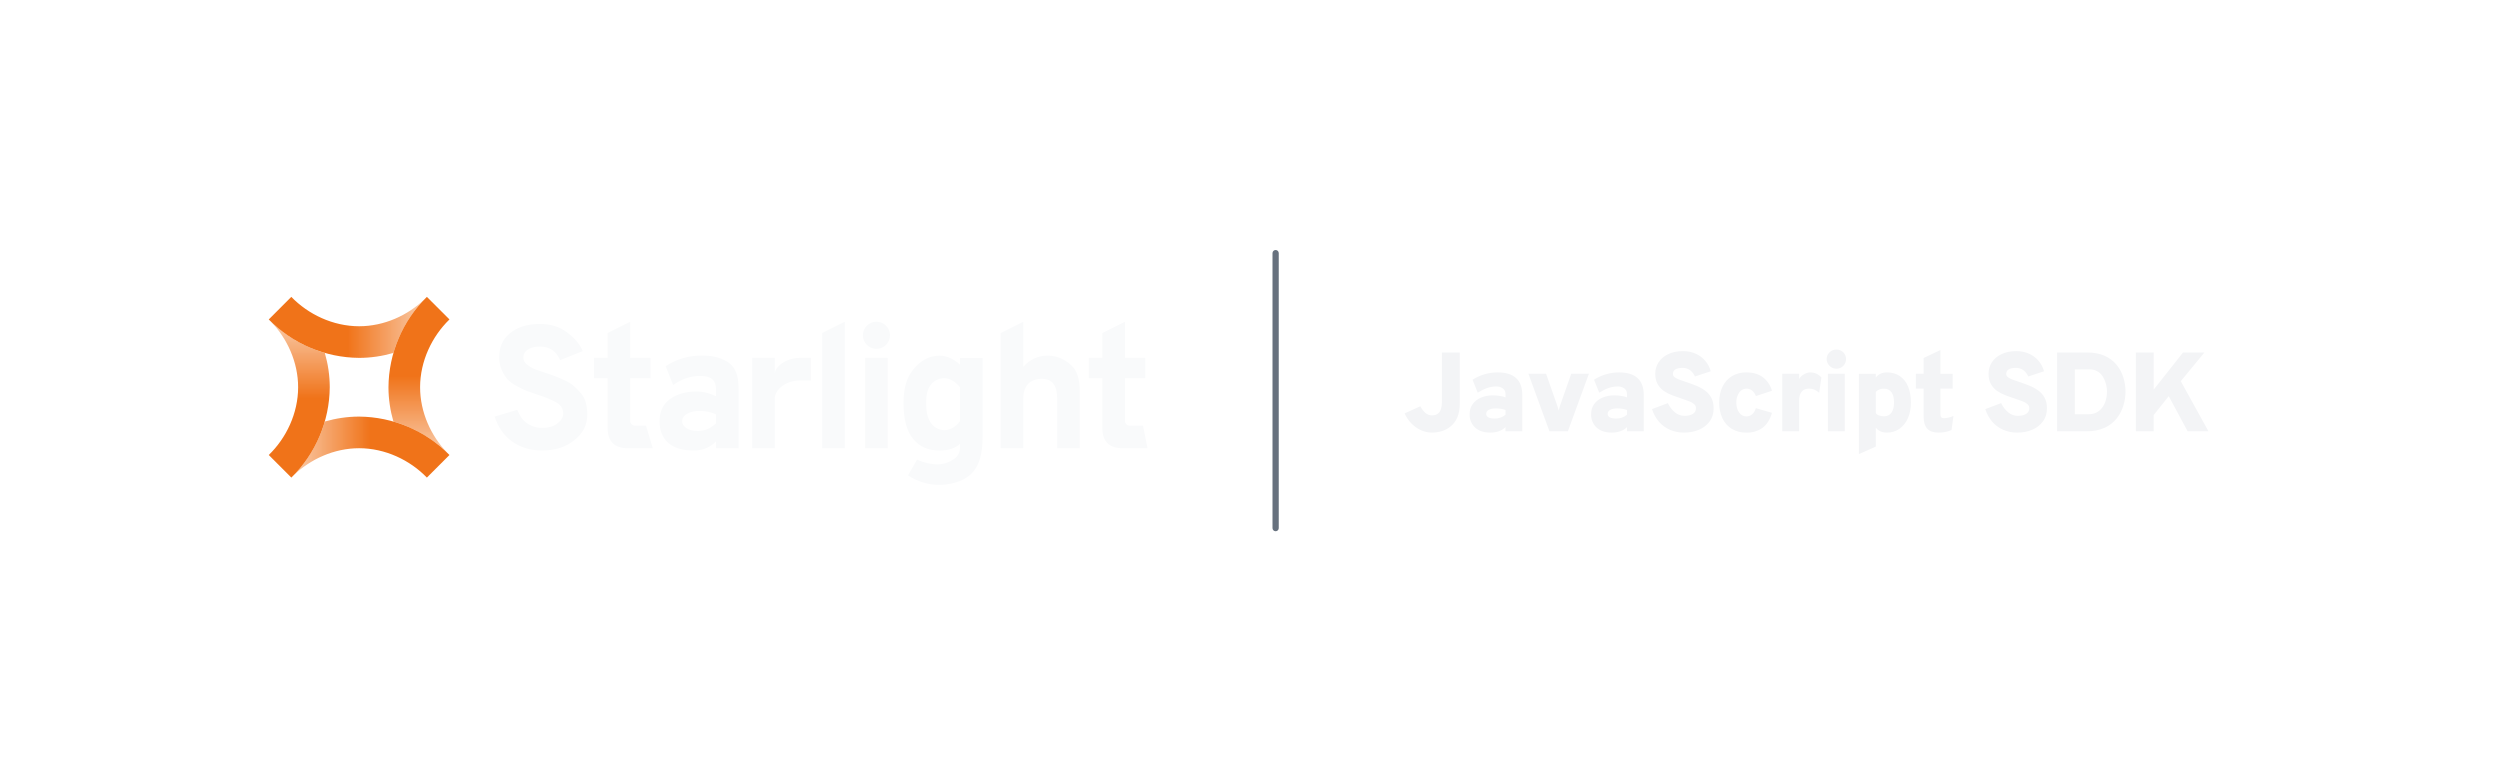
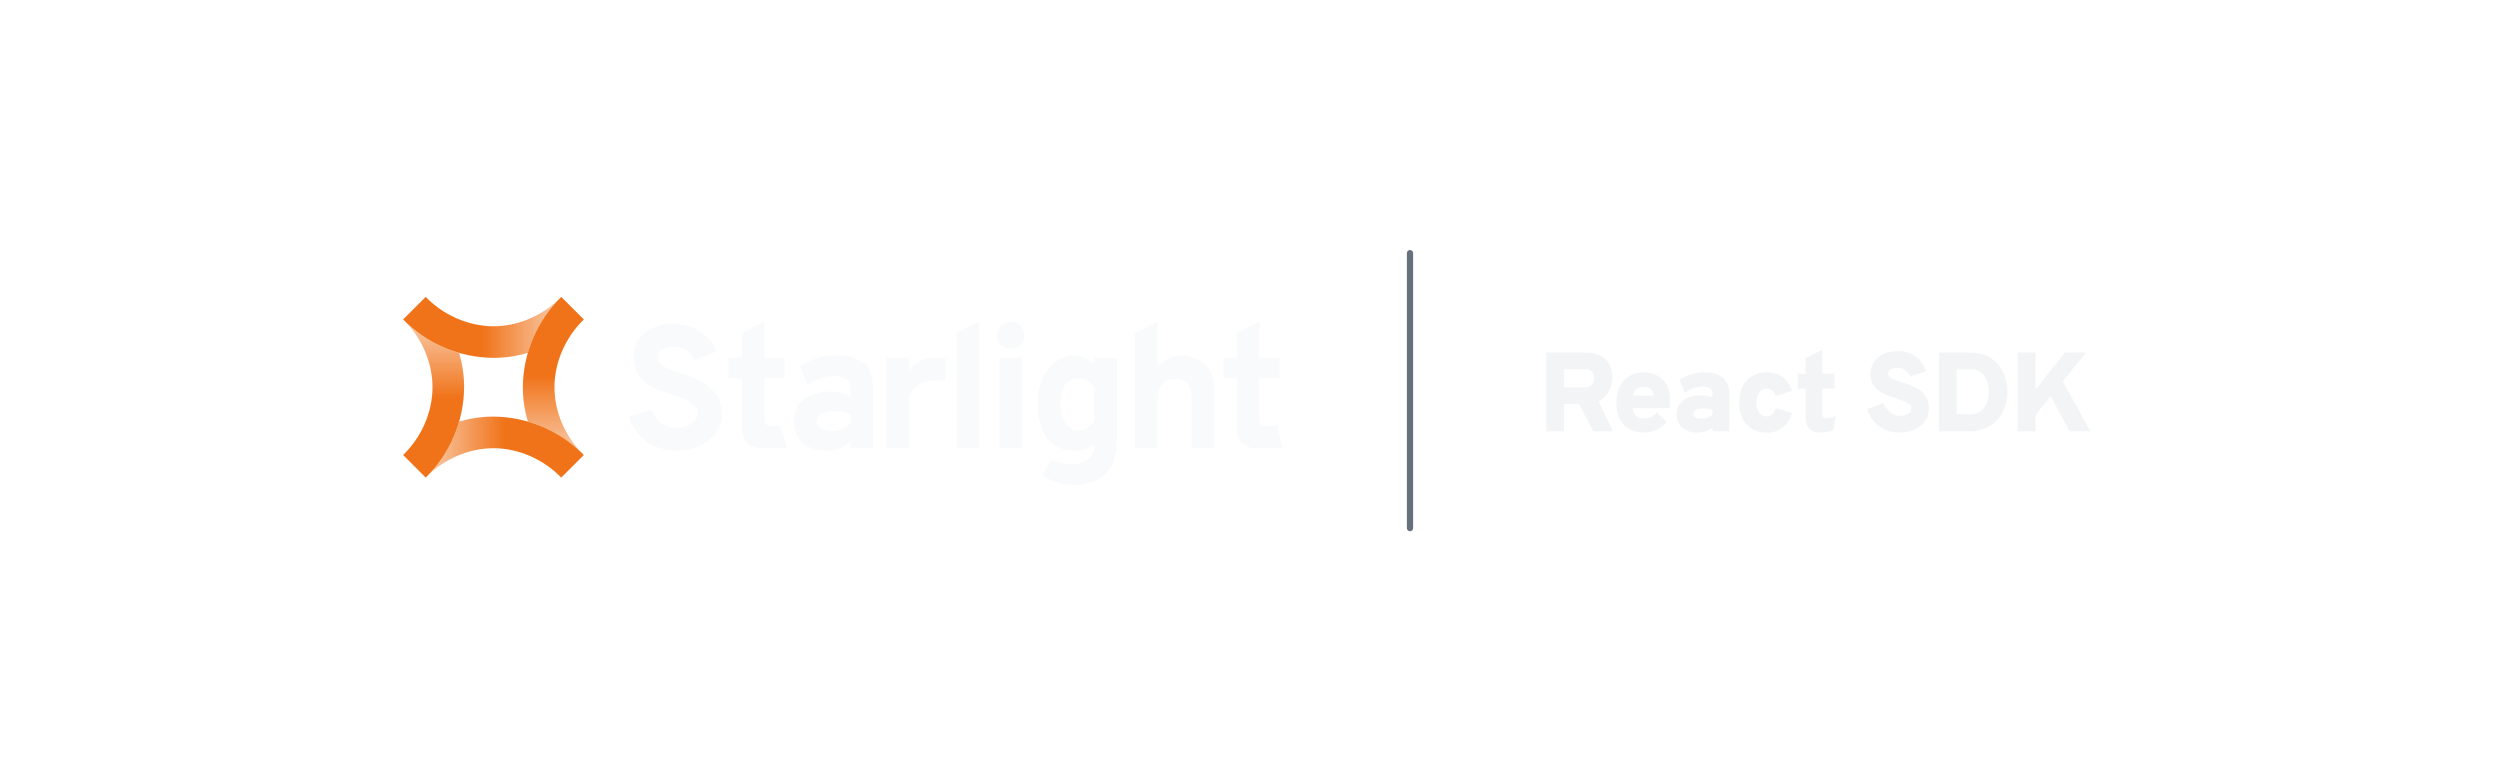
<svg xmlns="http://www.w3.org/2000/svg" fill="none" viewBox="0 0 800 250">
-   <path d="M359.25 143.43c-4.33 0-6.5-2.17-6.5-6.5v-15.9h-4.34v-6.51h4.34v-7.95l7.23-3.62v11.57h6.5v6.5h-6.5v13.74c0 .72.72 1.45 1.44 1.45h4.34l1.44 7.22h-7.95ZM320.22 143.43v-36.86l7.23-3.62v14.46a10.05 10.05 0 0 1 7.95-3.61c2.86 0 5.47 1.28 7.39 3.08 1.95 1.77 2.73 4.5 2.73 8.48v18.07h-7.23v-15.9c0-4.25-1.58-6.3-4.92-6.3-3.65 0-5.92 2.13-5.92 6.3v15.9h-7.23Z" fill="#F9FAFB" />
-   <path fill-rule="evenodd" clip-rule="evenodd" d="M304.83 147.16a4.39 4.39 0 0 0 2.38-3.73V142c-1.47 1.46-3.84 2.17-6.51 2.17-3.57 0-6.32-1.12-8.5-3.71-2.18-2.63-3.07-6.63-3.07-11.47 0-4.59.89-7.98 3.07-10.7 2.22-2.73 4.93-4.48 8.5-4.48 2.56 0 4.96 1.42 6.5 2.89v-2.17h7.23v25.3c0 5.15-1.03 8.8-2.95 11.06-1.63 2-4.4 3.54-8.61 4.12-7.1.98-12.3-2.9-12.3-2.9l2.9-5.05c.72.36 2.53 1.16 5.06 1.44a9.05 9.05 0 0 0 6.3-1.33Zm2.38-12.4c-1.13 1.54-2.85 2.9-5.06 2.9a5.38 5.38 0 0 1-4.43-2.57c-.97-1.46-1.36-3.67-1.36-6.11 0-2.6.39-4.32 1.36-5.67a5.41 5.41 0 0 1 4.42-2.29c2.03 0 3.75 1.32 5.06 2.9v10.84Z" fill="#F9FAFB" />
-   <path d="M276.84 143.43v-28.91h7.23v28.91h-7.23Z" fill="#F9FAFB" />
-   <circle cx="280.46" cy="107.29" fill="#F9FAFB" r="4.34" />
-   <path d="M263.1 143.43v-36.86l7.24-3.62v40.48h-7.23ZM240.7 143.43v-28.91h7.23v5.06c0-2.17 3.61-5.06 7.95-5.06h3.61v7.23h-3.61c-4.34 0-7.95 2.89-7.95 5.78v15.9h-7.23ZM229.13 143.43v-2.17a9.64 9.64 0 0 1-7.23 2.9c-3.12 0-5.91-.65-7.9-2.3-1.96-1.66-2.94-4-2.94-7.05 0-3.12 1.1-5.49 3.33-7.1 2.25-1.62 5.23-2.43 8.39-2.43 2.52 0 4.47.63 6.35 1.53v-2.17c0-3.05-1.6-4.34-5.06-4.34-3.16 0-5.9.98-8.67 2.9l-2.39-6.02a20.58 20.58 0 0 1 11.78-3.39c1.55 0 2.9.14 4.06.4 1.2.26 2.45.75 3.73 1.47a6.86 6.86 0 0 1 2.93 3.44c.71 1.54.85 3.85.85 6.18v18.15h-7.23Zm-5.79-5.52c2.3 0 4.06-.85 5.8-2.43v-2.89a12.92 12.92 0 0 0-5.12-1.1c-1.65 0-2.99.27-4 .84-1.02.52-1.73 1.35-1.73 2.48 0 .94.62 1.7 1.45 2.25.86.57 2.06.85 3.6.85ZM200.94 143.43c-4.34 0-6.5-2.17-6.5-6.5v-15.9h-4.34v-6.51h4.33v-7.95l7.23-3.62v11.57h6.5v6.5h-6.5v13.74c0 .72.73 1.45 1.45 1.45h3.61l2.17 7.22h-7.95ZM173.47 144.16c-3.68 0-6.88-.96-9.59-2.88-2.7-1.92-4.46-4.58-5.6-7.97l7.24-2.16c.86 1.87 1.37 2.96 2.88 4.09a8.25 8.25 0 0 0 5.07 1.69c1.96 0 3.5-.42 4.62-1.24 1.17-.83 2.13-1.82 2.13-3.36 0-.8-.19-1.49-.56-2.09a5 5 0 0 0-1.92-1.63 34.32 34.32 0 0 0-5.53-2.25 150.4 150.4 0 0 1-3.6-1.25c-.8-.3-1.84-.8-3.16-1.52a12 12 0 0 1-2.99-2.14c-.68-.76-1.3-1.73-1.86-2.94a9.88 9.88 0 0 1-.86-4c0-3.07.82-5.61 3.23-7.68 2.4-2.1 5.66-3.16 9.75-3.16 3.39 0 6.22.85 8.52 2.54 2.33 1.7 4.16 3.6 5.24 6.14l-7.23 2.9c-1.24-2.8-3.23-4.35-6.5-4.35-1.66 0-2.95.34-3.9 1.02a2.9 2.9 0 0 0-1.37 2.6c0 .78.38 1.5 1.13 2.13.75.6 1.52 1.07 2.31 1.41.79.3 2.03.74 3.72 1.3a46.14 46.14 0 0 1 5.98 2.31c1.24.57 2.2 1.15 2.87 1.75.72.6 1.45 1.33 2.2 2.2a7.13 7.13 0 0 1 1.7 2.99c.33 1.13.54 2.63.54 3.98 0 3.72-1.55 6.21-4.25 8.35-2.67 2.15-6.08 3.22-10.21 3.22Z" fill="#F9FAFB" />
-   <path d="M95.4 123.92c0 8.36-3.82 16.3-9.4 21.68l7.23 7.23a40.92 40.92 0 0 0 12.29-28.91c0-3.77-.56-7.46-1.58-10.98a41.33 41.33 0 0 1-17.23-10c5.2 5.37 8.69 12.97 8.69 20.98Z" fill="url(#a)" />
-   <path d="M134.43 123.92c0-8.37 3.82-16.3 9.4-21.7L136.6 95a40.92 40.92 0 0 0-12.29 28.92c0 3.76.56 7.45 1.58 10.97a41.32 41.32 0 0 1 17.23 10c-5.19-5.36-8.69-12.97-8.69-20.97Z" fill="url(#b)" />
-   <path d="M114.92 104.4c-8.37 0-16.3-3.82-21.7-9.4L86 102.23a40.92 40.92 0 0 0 28.92 12.29c3.76 0 7.45-.56 10.97-1.58a41.33 41.33 0 0 1 10-17.23c-5.36 5.2-12.97 8.69-20.97 8.69Z" fill="url(#c)" />
-   <path d="M114.92 143.43c8.36 0 16.3 3.82 21.68 9.4l7.23-7.23a40.92 40.92 0 0 0-28.91-12.29c-3.77 0-7.46.56-10.98 1.58a41.32 41.32 0 0 1-10 17.23c5.37-5.19 12.97-8.69 20.98-8.69Z" fill="url(#d)" />
-   <path d="M458.28 138.43c-1.8 0-3.5-.54-5.1-1.64a10.6 10.6 0 0 1-3.69-4.51l5-2.27c.51.9 1.06 1.61 1.66 2.14a3.2 3.2 0 0 0 2.13.77c.4 0 .8-.06 1.17-.18.37-.13.7-.35.99-.66.3-.31.53-.75.7-1.3.18-.56.27-1.28.27-2.14V112.8h5.72v16.24c0 1.82-.27 3.34-.8 4.55a7.5 7.5 0 0 1-2.15 2.88 8.13 8.13 0 0 1-2.86 1.51c-1.03.3-2.05.45-3.04.45Zm18.59 0c-2.03 0-3.64-.53-4.83-1.6a5.6 5.6 0 0 1-1.76-4.34c0-1.19.31-2.23.94-3.13.63-.9 1.5-1.6 2.62-2.09a9.54 9.54 0 0 1 3.93-.75c.74 0 1.47.06 2.2.18.73.1 1.33.26 1.8.46v-1.04c0-.78-.28-1.38-.82-1.8a3.47 3.47 0 0 0-2.25-.65c-.9 0-1.84.16-2.8.49-.95.32-1.96.82-3.03 1.5l-1.65-4.15a14.84 14.84 0 0 1 8-2.34c2.64 0 4.62.6 5.93 1.82 1.32 1.2 1.98 3 1.98 5.42V138h-5.37v-1.33a5.31 5.31 0 0 1-2.08 1.31 8.2 8.2 0 0 1-2.81.45Zm1.4-4.5a5.16 5.16 0 0 0 3.5-1.22v-1.51a7.4 7.4 0 0 0-1.46-.38c-.53-.09-1.08-.13-1.64-.13-.97 0-1.74.16-2.29.47-.54.3-.8.73-.8 1.3 0 .46.23.83.7 1.1.46.25 1.13.37 2 .37Zm17.55 4.07-6.73-18.4h5.65l3.53 10.05c.1.24.18.51.27.83l.23.9a32.57 32.57 0 0 1 .5-1.73l3.53-10.05h5.65l-6.73 18.4h-5.9Zm19.92.43c-2.02 0-3.63-.53-4.82-1.6a5.6 5.6 0 0 1-1.76-4.34c0-1.19.3-2.23.93-3.13.64-.9 1.51-1.6 2.63-2.09a9.54 9.54 0 0 1 3.92-.75c.75 0 1.48.06 2.2.18.73.1 1.33.26 1.8.46v-1.04c0-.78-.27-1.38-.81-1.8a3.47 3.47 0 0 0-2.25-.65c-.91 0-1.85.16-2.8.49-.96.32-1.96.82-3.03 1.5l-1.66-4.15a14.84 14.84 0 0 1 8-2.34c2.65 0 4.63.6 5.93 1.82 1.32 1.2 1.98 3 1.98 5.42V138h-5.36v-1.33a5.31 5.31 0 0 1-2.09 1.31 8.2 8.2 0 0 1-2.8.45Zm1.4-4.5a5.16 5.16 0 0 0 3.5-1.22v-1.51a7.4 7.4 0 0 0-1.46-.38c-.53-.09-1.07-.13-1.64-.13-.97 0-1.73.16-2.28.47-.54.3-.81.73-.81 1.3 0 .46.23.83.7 1.1.47.25 1.13.37 2 .37Zm21.72 4.5a11 11 0 0 1-4.5-.9 10.1 10.1 0 0 1-3.5-2.57 11.72 11.72 0 0 1-2.22-4.05l5.07-1.91a8.47 8.47 0 0 0 2.24 2.93 4.72 4.72 0 0 0 3.05 1.14c1.12 0 2.01-.2 2.69-.61a2.03 2.03 0 0 0 1.02-1.84c0-.53-.2-.97-.6-1.31a5.07 5.07 0 0 0-1.63-.92c-.7-.28-1.51-.57-2.45-.87-.94-.3-1.91-.65-2.9-1.02-.98-.37-1.88-.84-2.71-1.4a6.7 6.7 0 0 1-1.98-2.2c-.5-.89-.76-2-.76-3.33 0-1.31.35-2.51 1.05-3.6.7-1.1 1.7-1.96 3.02-2.61 1.33-.66 2.94-1 4.82-1 1.56 0 2.95.3 4.16.87a8.55 8.55 0 0 1 4.7 5.58l-5.04 1.66a5.44 5.44 0 0 0-1.48-1.95 3.9 3.9 0 0 0-2.63-.79c-.94 0-1.67.17-2.2.5-.5.33-.75.81-.75 1.45 0 .38.18.72.52 1 .35.28.84.54 1.46.78.63.24 1.36.5 2.2.77 1.07.35 2.12.73 3.17 1.15 1.05.42 2 .94 2.86 1.55a6.75 6.75 0 0 1 2.05 2.3c.52.93.77 2.07.77 3.43 0 1.64-.42 3.04-1.27 4.2a8 8 0 0 1-3.42 2.65c-1.43.62-3.03.92-4.8.92Zm19.96 0a8.77 8.77 0 0 1-4.6-1.17 7.8 7.8 0 0 1-3.01-3.33 11.47 11.47 0 0 1-1.07-5.11c0-1.96.36-3.65 1.07-5.1a8 8 0 0 1 3.02-3.36 8.69 8.69 0 0 1 4.6-1.19c2.1 0 3.84.5 5.21 1.48a8.2 8.2 0 0 1 2.99 4.39l-5.15 1.7a3.96 3.96 0 0 0-1.2-1.75 2.83 2.83 0 0 0-4.14.63 5.3 5.3 0 0 0-.92 3.2c0 1.3.3 2.36.9 3.19.6.82 1.37 1.24 2.3 1.24a2.8 2.8 0 0 0 1.85-.65c.52-.44.92-1.1 1.21-1.98l5.15 1.48c-.61 2.12-1.6 3.71-2.97 4.77a8.39 8.39 0 0 1-5.24 1.56Zm11.5-.43v-18.4h5.4v1.7c.28-.57.77-1.06 1.48-1.48.7-.43 1.4-.65 2.05-.65 1.43 0 2.63.54 3.6 1.62l-.72 4.9a5.27 5.27 0 0 0-1.58-1.03c-.5-.2-1.04-.3-1.66-.3-.68 0-1.26.14-1.73.43-.46.29-.82.71-1.07 1.28a5.29 5.29 0 0 0-.37 2.07V138h-5.4Zm14.61 0v-18.4h5.4V138h-5.4Zm2.7-20.02c-.84 0-1.57-.3-2.18-.91a2.98 2.98 0 0 1-.92-2.18c0-.83.3-1.54.9-2.13.6-.6 1.34-.9 2.2-.9a3 3 0 0 1 3.1 3.03c0 .86-.3 1.6-.9 2.2-.6.6-1.34.9-2.2.9Zm7.23 27.33v-25.7h5.4v1.22c.8-1.1 2-1.66 3.6-1.66 1.58 0 2.94.4 4.08 1.17a7.32 7.32 0 0 1 2.63 3.31c.61 1.44.92 3.17.92 5.17 0 1.9-.33 3.58-.97 5.02a8.06 8.06 0 0 1-2.72 3.39 6.84 6.84 0 0 1-4.01 1.2c-.77 0-1.46-.14-2.06-.41a3.8 3.8 0 0 1-1.47-1.17v6.05l-5.4 2.4Zm8.06-12.1c1 0 1.79-.38 2.34-1.15.55-.78.83-1.86.83-3.24 0-1.44-.27-2.54-.81-3.3a2.72 2.72 0 0 0-2.36-1.13 3.3 3.3 0 0 0-2.66 1v6.74c.1.3.41.56.91.78.52.2 1.1.3 1.75.3Zm17.36 5.22c-1.6 0-2.79-.42-3.57-1.26-.76-.84-1.15-2.11-1.15-3.81v-9h-2.48v-4.76h2.48v-5.04l5.37-2.55v7.6h3.92v4.75h-3.92v8.35c0 .36.09.63.27.83.19.19.48.28.86.28a7.7 7.7 0 0 0 3.04-.72l-.61 4.5c-.58.27-1.21.47-1.9.62-.7.14-1.46.21-2.31.21Zm25.24 0a11 11 0 0 1-4.5-.9 10.1 10.1 0 0 1-3.5-2.57 11.72 11.72 0 0 1-2.23-4.05l5.08-1.91a8.47 8.47 0 0 0 2.23 2.93 4.72 4.72 0 0 0 3.06 1.14c1.12 0 2.01-.2 2.68-.61a2.03 2.03 0 0 0 1.03-1.84c0-.53-.2-.97-.6-1.31a5.07 5.07 0 0 0-1.63-.92c-.7-.28-1.51-.57-2.45-.87-.95-.3-1.91-.65-2.9-1.02-.98-.37-1.89-.84-2.72-1.4a6.7 6.7 0 0 1-1.98-2.2c-.5-.89-.75-2-.75-3.33 0-1.31.35-2.51 1.04-3.6.7-1.1 1.7-1.96 3.03-2.61 1.33-.66 2.94-1 4.82-1 1.56 0 2.95.3 4.16.87a8.55 8.55 0 0 1 4.7 5.58l-5.04 1.66a5.44 5.44 0 0 0-1.48-1.95 3.9 3.9 0 0 0-2.63-.79c-.95 0-1.68.17-2.2.5-.5.33-.75.81-.75 1.45 0 .38.17.72.52 1s.84.54 1.46.78 1.36.5 2.2.77c1.06.35 2.12.73 3.16 1.15 1.06.42 2.01.94 2.87 1.55a6.75 6.75 0 0 1 2.05 2.3c.51.93.77 2.07.77 3.43 0 1.64-.42 3.04-1.28 4.2a8 8 0 0 1-3.42 2.65c-1.42.62-3.03.92-4.8.92Zm12.74-.43v-25.2h9.58c2.2 0 4.1.35 5.65 1.06a10.3 10.3 0 0 1 3.82 2.88c.98 1.2 1.7 2.55 2.16 4.05a15.07 15.07 0 0 1 .02 8.96 12.16 12.16 0 0 1-2.11 4.1 10.45 10.45 0 0 1-3.84 3.02 13.52 13.52 0 0 1-5.84 1.13h-9.44Zm5.7-5.44h4.27c1.1 0 2.02-.2 2.78-.63a5.3 5.3 0 0 0 1.85-1.7c.48-.71.83-1.49 1.04-2.33a9.52 9.52 0 0 0-1-7.4 4.85 4.85 0 0 0-4.27-2.3h-4.68v14.36Zm19.52 5.44v-25.2h5.7v11.88l9.39-11.88h6.84l-7.56 9.18L706.7 138h-6.66L694 126.77l-4.83 6.05V138h-5.69Z" fill="#F3F4F6" />
-   <rect x="407.2" y="80" width="2" height="90" rx="1" fill="#67717E" />
+   <path d="M402.25 143.43c-4.33 0-6.5-2.17-6.5-6.5v-15.9h-4.34v-6.51h4.34v-7.95l7.23-3.62v11.57h6.5v6.5h-6.5v13.74c0 .72.72 1.45 1.44 1.45h4.34l1.44 7.22h-7.95ZM363.22 143.43v-36.86l7.23-3.62v14.46a10.05 10.05 0 0 1 7.95-3.61c2.86 0 5.47 1.28 7.39 3.08 1.95 1.77 2.73 4.5 2.73 8.48v18.07h-7.23v-15.9c0-4.25-1.58-6.3-4.92-6.3-3.65 0-5.92 2.13-5.92 6.3v15.9h-7.23Z" fill="#F9FAFB" />
+   <path fill-rule="evenodd" clip-rule="evenodd" d="M347.83 147.16a4.39 4.39 0 0 0 2.38-3.73V142c-1.47 1.46-3.84 2.17-6.51 2.17-3.57 0-6.32-1.12-8.5-3.71-2.18-2.63-3.07-6.63-3.07-11.47 0-4.59.89-7.98 3.07-10.7 2.22-2.73 4.93-4.48 8.5-4.48 2.56 0 4.96 1.42 6.5 2.89v-2.17h7.23v25.3c0 5.15-1.03 8.8-2.95 11.06-1.63 2-4.4 3.54-8.61 4.12-7.1.98-12.3-2.9-12.3-2.9l2.9-5.05c.72.36 2.53 1.16 5.06 1.44a9.05 9.05 0 0 0 6.3-1.33Zm2.38-12.4c-1.13 1.54-2.85 2.9-5.06 2.9a5.38 5.38 0 0 1-4.43-2.57c-.97-1.46-1.36-3.67-1.36-6.11 0-2.6.39-4.32 1.36-5.67a5.41 5.41 0 0 1 4.42-2.29c2.03 0 3.75 1.32 5.06 2.9v10.84Z" fill="#F9FAFB" />
+   <path d="M319.84 143.43v-28.91h7.23v28.91h-7.23Z" fill="#F9FAFB" />
+   <circle cx="323.46" cy="107.29" fill="#F9FAFB" r="4.34" />
+   <path d="M306.1 143.43v-36.86l7.24-3.62v40.48h-7.23ZM283.7 143.43v-28.91h7.23v5.06c0-2.17 3.61-5.06 7.95-5.06h3.61v7.23h-3.61c-4.34 0-7.95 2.89-7.95 5.78v15.9h-7.23ZM272.13 143.43v-2.17a9.64 9.64 0 0 1-7.23 2.9c-3.12 0-5.91-.65-7.9-2.3-1.96-1.66-2.94-4-2.94-7.05 0-3.12 1.1-5.49 3.33-7.1 2.25-1.62 5.23-2.43 8.39-2.43 2.52 0 4.47.63 6.35 1.53v-2.17c0-3.05-1.6-4.34-5.06-4.34-3.15 0-5.9.98-8.67 2.9l-2.39-6.02a20.58 20.58 0 0 1 11.79-3.39c1.54 0 2.89.14 4.06.4 1.2.26 2.44.75 3.72 1.47a6.86 6.86 0 0 1 2.93 3.44c.71 1.54.85 3.85.85 6.18v18.15h-7.23Zm-5.79-5.52c2.3 0 4.06-.85 5.8-2.43v-2.89a12.92 12.92 0 0 0-5.12-1.1c-1.65 0-2.99.27-4 .84-1.02.52-1.73 1.35-1.73 2.48 0 .94.62 1.7 1.44 2.25.87.57 2.07.85 3.61.85ZM243.94 143.43c-4.34 0-6.5-2.17-6.5-6.5v-15.9h-4.34v-6.51h4.33v-7.95l7.23-3.62v11.57h6.5v6.5h-6.5v13.74c0 .72.73 1.45 1.45 1.45h3.61l2.17 7.22h-7.95ZM216.47 144.16c-3.68 0-6.88-.96-9.59-2.88-2.7-1.92-4.46-4.58-5.6-7.97l7.24-2.16c.86 1.87 1.37 2.96 2.88 4.09a8.25 8.25 0 0 0 5.07 1.69c1.96 0 3.5-.42 4.62-1.24 1.17-.83 2.13-1.82 2.13-3.36 0-.8-.19-1.49-.56-2.09a5 5 0 0 0-1.92-1.63 34.32 34.32 0 0 0-5.53-2.25 150.4 150.4 0 0 1-3.6-1.25c-.8-.3-1.84-.8-3.16-1.52a12 12 0 0 1-2.99-2.14c-.68-.76-1.3-1.73-1.86-2.94a9.88 9.88 0 0 1-.86-4c0-3.07.82-5.61 3.23-7.68 2.4-2.1 5.66-3.16 9.75-3.16 3.39 0 6.22.85 8.52 2.54 2.33 1.7 4.16 3.6 5.24 6.14l-7.23 2.9c-1.24-2.8-3.23-4.35-6.5-4.35-1.66 0-2.95.34-3.9 1.02a2.9 2.9 0 0 0-1.37 2.6c0 .78.38 1.5 1.13 2.13.75.6 1.52 1.07 2.31 1.41.79.3 2.03.74 3.72 1.3a46.14 46.14 0 0 1 5.98 2.31c1.24.57 2.2 1.15 2.87 1.75.72.6 1.45 1.33 2.2 2.2a7.13 7.13 0 0 1 1.7 2.99c.33 1.13.54 2.63.54 3.98 0 3.72-1.55 6.21-4.25 8.35-2.67 2.15-6.08 3.22-10.21 3.22Z" fill="#F9FAFB" />
+   <path d="M138.4 123.92c0 8.36-3.82 16.3-9.4 21.68l7.23 7.23a40.92 40.92 0 0 0 12.29-28.91c0-3.77-.56-7.46-1.58-10.98a41.34 41.34 0 0 1-17.23-10c5.2 5.37 8.69 12.97 8.69 20.98Z" fill="url(#a)" />
+   <path d="M177.43 123.92c0-8.37 3.82-16.3 9.4-21.7L179.6 95a40.92 40.92 0 0 0-12.29 28.92c0 3.76.56 7.45 1.58 10.97a41.32 41.32 0 0 1 17.23 10c-5.19-5.36-8.69-12.97-8.69-20.97Z" fill="url(#b)" />
+   <path d="M157.92 104.4c-8.37 0-16.3-3.82-21.7-9.4l-7.22 7.23a40.92 40.92 0 0 0 28.92 12.29c3.76 0 7.45-.56 10.97-1.58a41.33 41.33 0 0 1 10-17.23c-5.36 5.2-12.97 8.69-20.97 8.69Z" fill="url(#c)" />
+   <path d="M157.92 143.43c8.36 0 16.3 3.82 21.68 9.4l7.23-7.23a40.92 40.92 0 0 0-28.91-12.29c-3.77 0-7.46.56-10.98 1.58a41.32 41.32 0 0 1-10 17.23c5.37-5.19 12.97-8.69 20.98-8.69Z" fill="url(#d)" />
+   <path d="M494.83 138v-25.2h12.5c2.14 0 3.85.38 5.1 1.13a6.36 6.36 0 0 1 2.7 3c.56 1.24.84 2.6.84 4.08a8.93 8.93 0 0 1-2.05 5.54 6.47 6.47 0 0 1-2.42 1.84l4.68 9.61h-6.37l-4.5-8.71h-4.79V138h-5.69Zm5.7-14.08h6.87c.67 0 1.2-.13 1.58-.4.4-.27.67-.63.83-1.07a4.04 4.04 0 0 0 .02-2.81 2.17 2.17 0 0 0-.83-1.06 2.7 2.7 0 0 0-1.6-.42h-6.88v5.76Zm25.51 14.51c-1.82 0-3.4-.38-4.71-1.15a7.65 7.65 0 0 1-3.03-3.31 11.82 11.82 0 0 1-1.04-5.19c0-1.95.35-3.65 1.06-5.09a7.88 7.88 0 0 1 3.04-3.33 8.92 8.92 0 0 1 4.68-1.19c1.56 0 2.97.32 4.21.96a6.91 6.91 0 0 1 3 2.88 9.62 9.62 0 0 1 1.1 4.87l-.01 1.26c-.01.5-.06.99-.13 1.48h-11.7c0 .66.15 1.24.44 1.73.28.48.7.85 1.22 1.11.53.27 1.15.4 1.87.4.94 0 1.72-.15 2.34-.45.64-.3 1.25-.8 1.84-1.5l3.1 3.1a9.99 9.99 0 0 1-3.09 2.5 9.04 9.04 0 0 1-4.19.92Zm-3.45-11.84h6.62a3.92 3.92 0 0 0-.56-1.59 2.52 2.52 0 0 0-1.1-.93c-.45-.22-1-.33-1.65-.33-.88 0-1.62.26-2.22.76-.6.5-.96 1.2-1.1 2.09Zm20.53 11.84c-2.03 0-3.63-.53-4.82-1.6a5.6 5.6 0 0 1-1.77-4.34c0-1.19.32-2.23.94-3.13.63-.9 1.51-1.6 2.63-2.09a9.54 9.54 0 0 1 3.92-.75c.75 0 1.48.06 2.2.18.73.1 1.33.26 1.8.46v-1.04c0-.78-.27-1.38-.81-1.8a3.47 3.47 0 0 0-2.25-.65c-.92 0-1.85.16-2.81.49-.95.32-1.96.82-3.02 1.5l-1.66-4.15a14.84 14.84 0 0 1 8-2.34c2.64 0 4.62.6 5.93 1.82 1.32 1.2 1.98 3 1.98 5.42V138h-5.36v-1.33a5.31 5.31 0 0 1-2.1 1.31 8.2 8.2 0 0 1-2.8.45Zm1.4-4.5a5.16 5.16 0 0 0 3.5-1.22v-1.51a7.4 7.4 0 0 0-1.46-.38c-.53-.09-1.07-.13-1.64-.13-.97 0-1.73.16-2.28.47-.54.3-.81.73-.81 1.3 0 .46.23.83.7 1.1.47.25 1.13.37 2 .37Zm20.71 4.5a8.77 8.77 0 0 1-4.6-1.17 7.8 7.8 0 0 1-3.01-3.33 11.47 11.47 0 0 1-1.07-5.11c0-1.96.36-3.65 1.07-5.1a8 8 0 0 1 3.02-3.36 8.69 8.69 0 0 1 4.6-1.19c2.1 0 3.84.5 5.21 1.48a8.2 8.2 0 0 1 2.99 4.39l-5.15 1.7a3.96 3.96 0 0 0-1.2-1.75 2.83 2.83 0 0 0-4.14.63 5.3 5.3 0 0 0-.92 3.2c0 1.3.3 2.36.9 3.19.6.82 1.37 1.24 2.3 1.24a2.8 2.8 0 0 0 1.86-.65c.51-.44.91-1.1 1.2-1.98l5.15 1.48c-.61 2.12-1.6 3.71-2.97 4.77a8.39 8.39 0 0 1-5.24 1.56Zm17.26 0c-1.6 0-2.78-.42-3.57-1.26-.76-.84-1.15-2.11-1.15-3.81v-9h-2.48v-4.76h2.48v-5.04l5.37-2.55v7.6h3.92v4.75h-3.92v8.35c0 .36.09.63.27.83.19.19.48.28.86.28a7.7 7.7 0 0 0 3.04-.72l-.6 4.5c-.59.27-1.22.47-1.92.62-.68.14-1.45.21-2.3.21Zm25.24 0a11 11 0 0 1-4.5-.9 10.1 10.1 0 0 1-3.5-2.57 11.72 11.72 0 0 1-2.23-4.05l5.08-1.91a8.47 8.47 0 0 0 2.23 2.93 4.72 4.72 0 0 0 3.06 1.14c1.12 0 2.01-.2 2.68-.61a2.03 2.03 0 0 0 1.03-1.84c0-.53-.2-.97-.6-1.31a5.07 5.07 0 0 0-1.63-.92c-.7-.28-1.51-.57-2.45-.87-.95-.3-1.91-.65-2.9-1.02-.98-.37-1.89-.84-2.72-1.4a6.7 6.7 0 0 1-1.98-2.2c-.5-.89-.75-2-.75-3.33 0-1.31.35-2.51 1.04-3.6.7-1.1 1.7-1.96 3.03-2.61 1.33-.66 2.94-1 4.82-1 1.56 0 2.95.3 4.16.87a8.55 8.55 0 0 1 4.7 5.58l-5.04 1.66a5.44 5.44 0 0 0-1.48-1.95 3.9 3.9 0 0 0-2.63-.79c-.94 0-1.68.17-2.2.5-.5.33-.75.81-.75 1.45 0 .38.17.72.52 1s.84.54 1.46.78c.63.24 1.36.5 2.2.77 1.07.35 2.12.73 3.16 1.15 1.06.42 2.01.94 2.87 1.55a6.75 6.75 0 0 1 2.05 2.3c.51.93.77 2.07.77 3.43 0 1.64-.42 3.04-1.27 4.2a8 8 0 0 1-3.43 2.65c-1.42.62-3.02.92-4.8.92Zm12.74-.43v-25.2h9.58c2.2 0 4.1.35 5.65 1.06a10.3 10.3 0 0 1 3.82 2.88c.98 1.2 1.7 2.55 2.16 4.05a15.07 15.07 0 0 1 .02 8.96 12.16 12.16 0 0 1-2.11 4.1 10.45 10.45 0 0 1-3.83 3.02 13.52 13.52 0 0 1-5.85 1.13h-9.44Zm5.7-5.44h4.28c1.09 0 2.01-.2 2.77-.63a5.3 5.3 0 0 0 1.85-1.7c.48-.71.83-1.49 1.05-2.33a9.52 9.52 0 0 0-1.01-7.4 4.85 4.85 0 0 0-4.27-2.3h-4.68v14.36ZM645.7 138v-25.2h5.68v11.88l9.4-11.88h6.84l-7.56 9.18 8.86 16.02h-6.66l-6.05-11.23-4.83 6.05V138h-5.68Z" fill="#F3F4F6" />
+   <rect x="450.2" y="80" width="2" height="90" rx="1" fill="#67717E" />
  <defs>
-     <linearGradient id="a" x1="95.76" y1="102.23" x2="95.76" y2="152.83" gradientUnits="userSpaceOnUse">
+     <linearGradient id="a" x1="138.76" y1="102.23" x2="138.76" y2="152.83" gradientUnits="userSpaceOnUse">
      <stop stop-color="#F07319" stop-opacity=".35" />
      <stop offset=".5" stop-color="#F07319" />
    </linearGradient>
-     <linearGradient id="b" x1="134.07" y1="145.6" x2="134.07" y2="95" gradientUnits="userSpaceOnUse">
+     <linearGradient id="b" x1="177.07" y1="145.6" x2="177.07" y2="95" gradientUnits="userSpaceOnUse">
      <stop stop-color="#F07319" stop-opacity=".35" />
      <stop offset=".5" stop-color="#F07319" />
    </linearGradient>
-     <linearGradient id="c" x1="136.6" y1="104.76" x2="86" y2="104.76" gradientUnits="userSpaceOnUse">
+     <linearGradient id="c" x1="179.6" y1="104.76" x2="129" y2="104.76" gradientUnits="userSpaceOnUse">
      <stop stop-color="#F07319" stop-opacity=".35" />
      <stop offset=".5" stop-color="#F07319" />
    </linearGradient>
-     <linearGradient id="d" x1="93.23" y1="143.07" x2="143.83" y2="143.07" gradientUnits="userSpaceOnUse">
+     <linearGradient id="d" x1="136.23" y1="143.07" x2="186.83" y2="143.07" gradientUnits="userSpaceOnUse">
      <stop stop-color="#F07319" stop-opacity=".35" />
      <stop offset=".5" stop-color="#F07319" />
    </linearGradient>
  </defs>
</svg>
